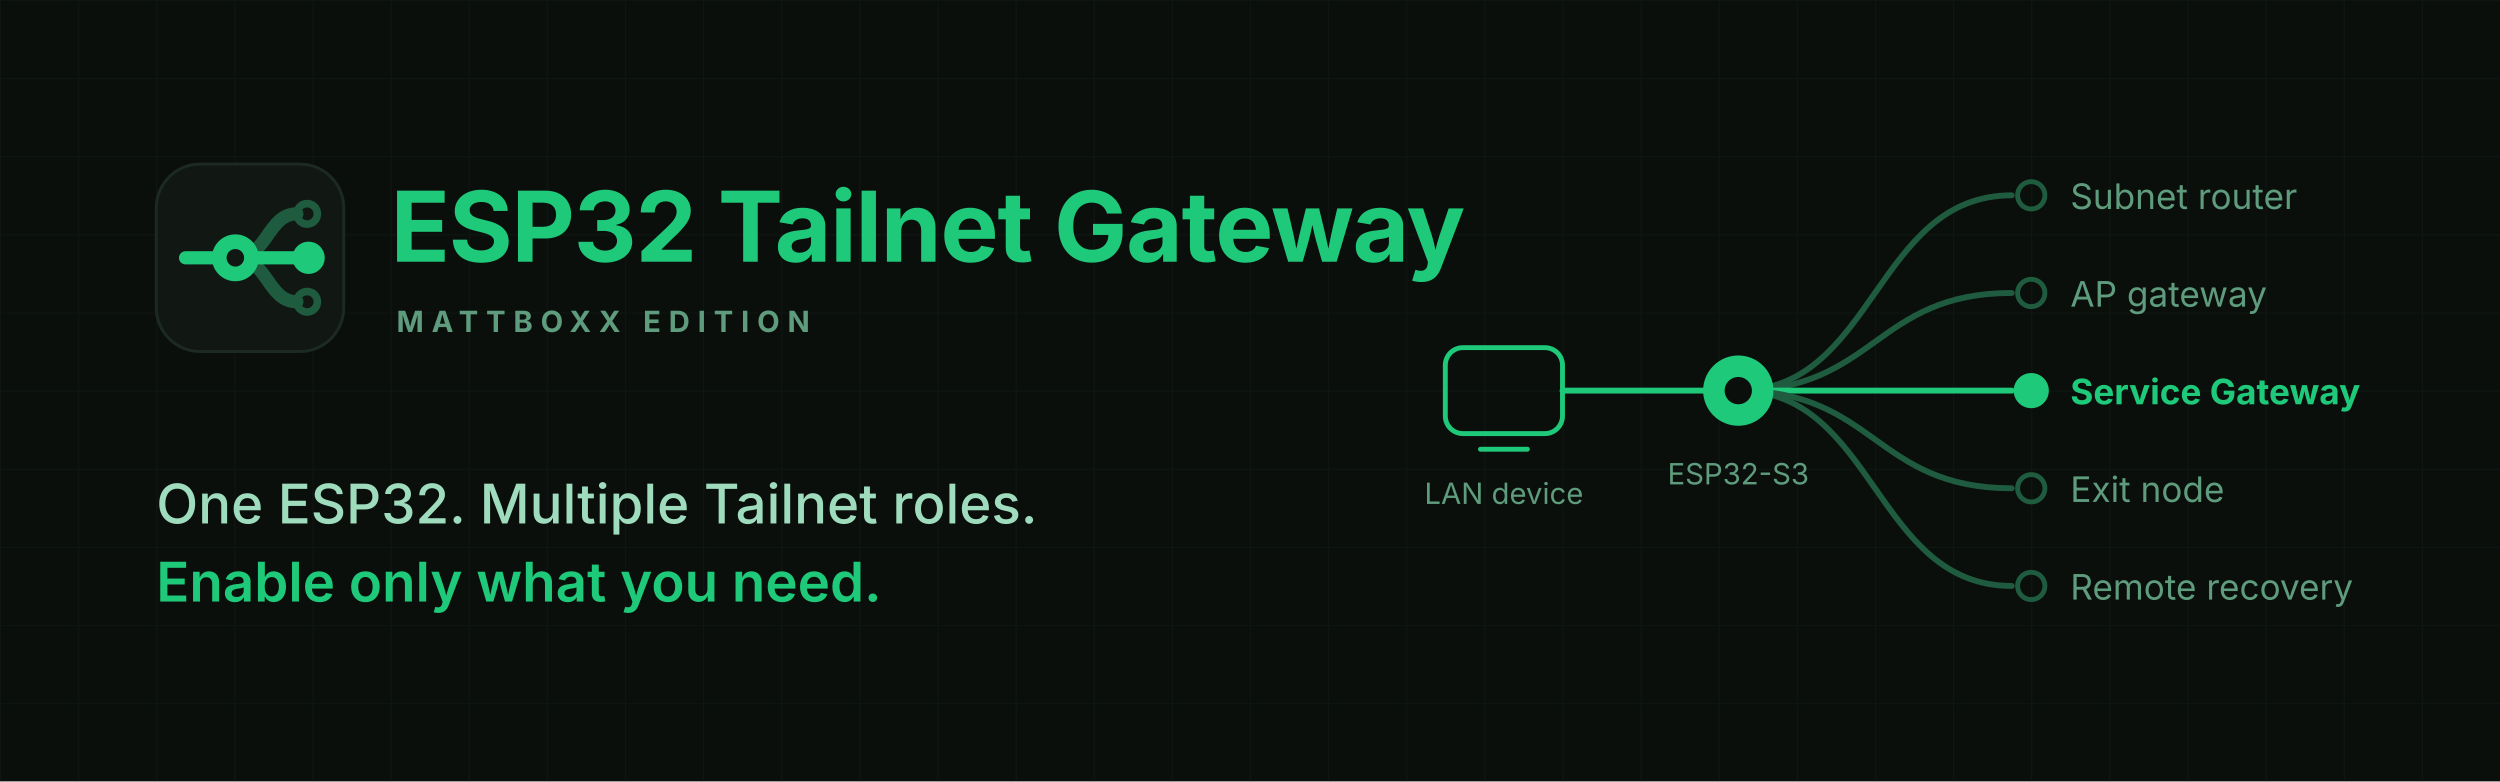
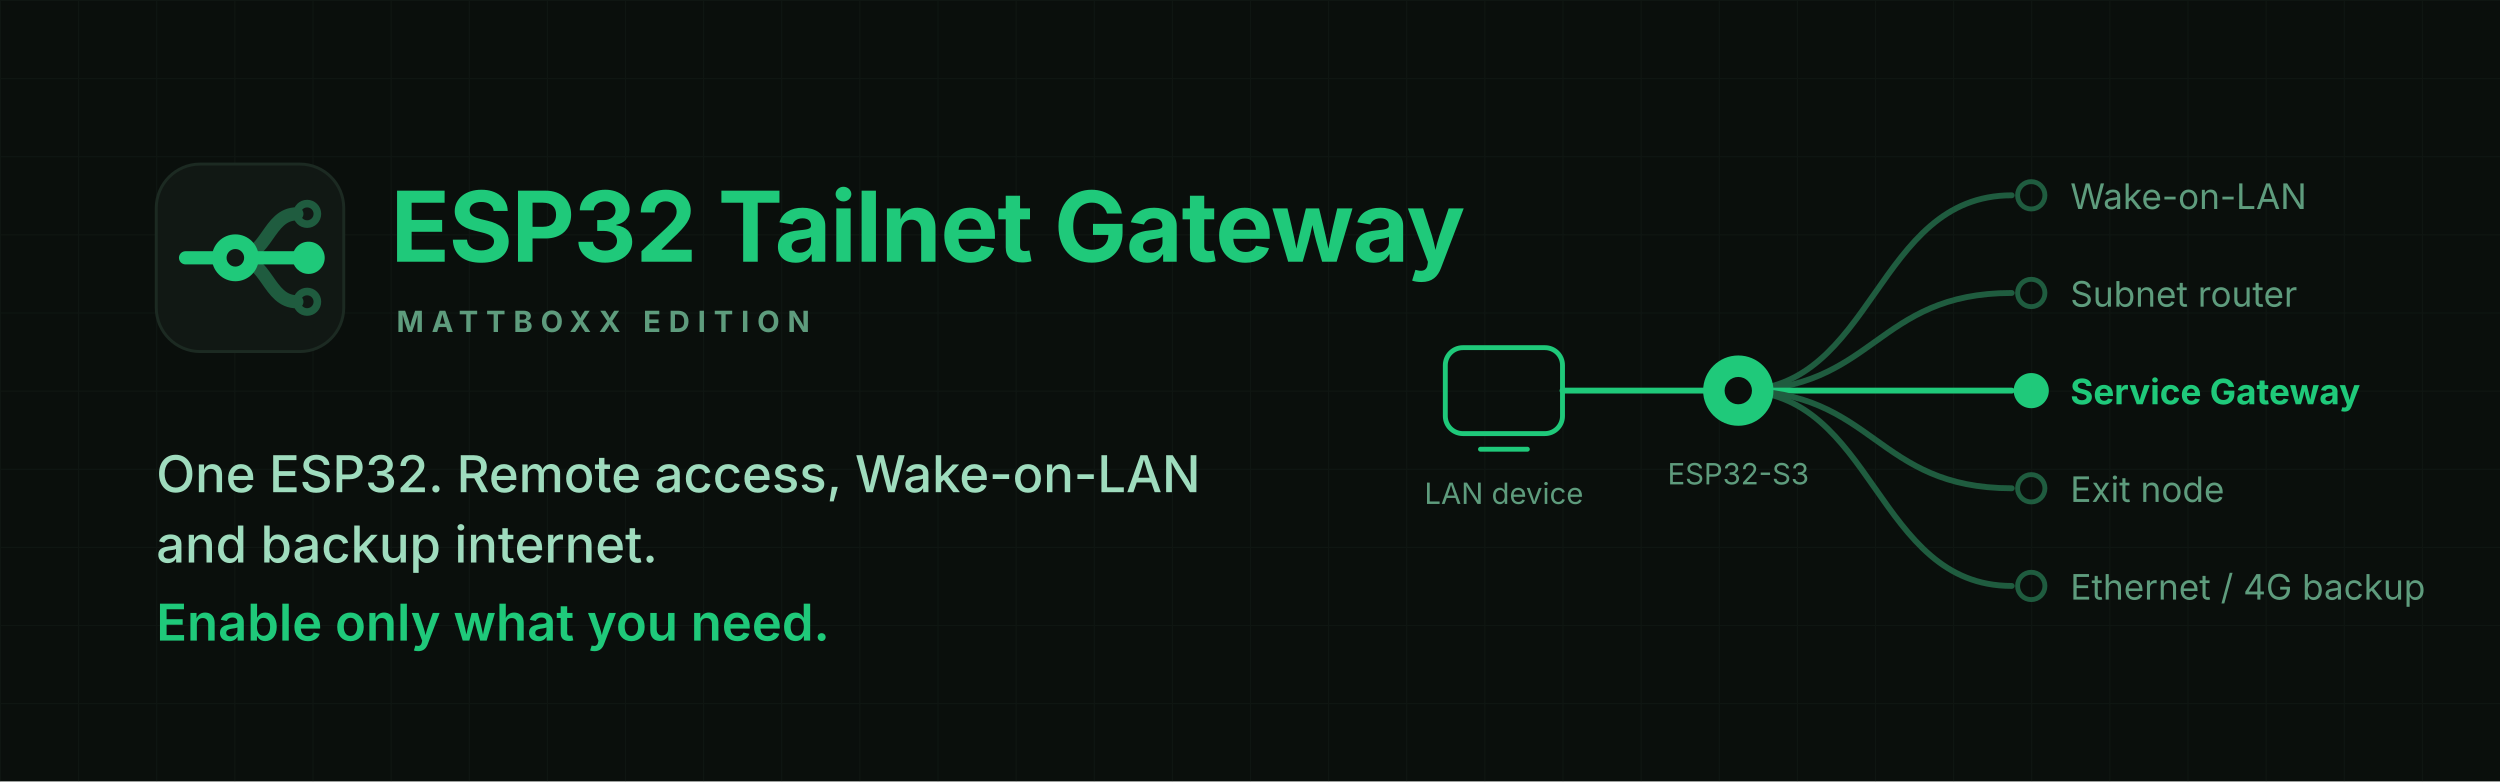
<svg xmlns="http://www.w3.org/2000/svg" viewBox="0 0 1280 400" width="1280" height="400" role="img" aria-labelledby="t d">
  <defs>
    <pattern id="grid" width="40" height="40" patternUnits="userSpaceOnUse">
      <path d="M40 0H0V40" fill="none" stroke="#0F1612" stroke-width="1" />
    </pattern>
  </defs>
  <rect width="1280" height="400" fill="#0A0F0C" />
  <rect width="1280" height="400" fill="url(#grid)" />
  <g transform="translate(80 84) scale(1.5)">
    <rect width="64" height="64" rx="15" fill="#111814" stroke="#1C2A22" />
    <g fill="none" stroke-linecap="round" stroke-width="4.5">
      <path d="M10 32h17" stroke="#1FC97A" />
      <path d="M27 32c11 0 11-15 21-15M27 32c11 0 11 15 21 15" stroke="#1F5C3F" />
      <path d="M27 32h21" stroke="#1FC97A" />
    </g>
    <circle cx="27" cy="32" r="8" fill="#1FC97A" />
    <circle cx="27" cy="32" r="3" fill="#111814" />
    <circle cx="52" cy="32" r="5.5" fill="#1FC97A" />
    <circle cx="51.5" cy="17" r="3.5" fill="none" stroke="#1F5C3F" stroke-width="2.6" />
    <circle cx="51.5" cy="47" r="3.5" fill="none" stroke="#1F5C3F" stroke-width="2.6" />
  </g>
  <g font-family="Inter, 'Segoe UI', Roboto, 'Helvetica Neue', Arial, sans-serif">
    <text x="200" y="134" font-size="50" font-weight="650" letter-spacing="-0.6" fill="#1FC97A">ESP32 Tailnet Gateway</text>
    <text x="203" y="170" font-size="15" font-weight="650" letter-spacing="4" fill="#5E9C7D">MATTBOXX EDITION</text>
-     <text x="80" y="268" font-size="28" font-weight="500" fill="#9FDCBE">One ESP32. Multiple Tailnet roles.</text>
-     <text x="80" y="308" font-size="28" font-weight="600" fill="#1FC97A">Enable only what you need.</text>
+     <text x="80" y="252" font-size="26" font-weight="500" fill="#9FDCBE">One ESP32. Remote access, Wake-on-LAN</text>
+     <text x="80" y="288" font-size="26" font-weight="500" fill="#9FDCBE">and backup internet.</text>
+     <text x="80" y="328" font-size="26" font-weight="600" fill="#1FC97A">Enable only what you need.</text>
  </g>
  <rect x="740" y="178" width="60" height="44" rx="9" fill="none" stroke="#1FC97A" stroke-width="2.5" />
  <path d="M758 230h24" stroke="#1FC97A" stroke-width="2.5" stroke-linecap="round" />
  <text x="770" y="258" text-anchor="middle" font-family="Inter, 'Segoe UI', Roboto, 'Helvetica Neue', Arial, sans-serif" font-size="15" fill="#5E9C7D">LAN device</text>
  <path d="M800 200H890" stroke="#1FC97A" stroke-width="3" stroke-linecap="round" />
  <g fill="none" stroke-linecap="round" stroke-width="3">
    <path d="M890 200C960 200 960 100 1030 100" stroke="#1F5C3F" />
    <path d="M890 200C960 200 960 150 1030 150" stroke="#1F5C3F" />
    <path d="M890 200H1030" stroke="#1FC97A" />
    <path d="M890 200C960 200 960 250 1030 250" stroke="#1F5C3F" />
    <path d="M890 200C960 200 960 300 1030 300" stroke="#1F5C3F" />
  </g>
  <circle cx="890" cy="200" r="18" fill="#1FC97A" />
  <circle cx="890" cy="200" r="7" fill="#0A0F0C" />
  <text x="890" y="248" text-anchor="middle" font-family="Inter, 'Segoe UI', Roboto, 'Helvetica Neue', Arial, sans-serif" font-size="15" fill="#5E9C7D">ESP32-S3</text>
  <circle cx="1040" cy="100" r="7" fill="none" stroke="#1F5C3F" stroke-width="2.5" />
-   <text x="1060" y="107" font-family="Inter, 'Segoe UI', Roboto, 'Helvetica Neue', Arial, sans-serif" font-size="18" fill="#5E9C7D">Subnet router</text>
+   <text x="1060" y="107" font-family="Inter, 'Segoe UI', Roboto, 'Helvetica Neue', Arial, sans-serif" font-size="18" fill="#5E9C7D">Wake-on-LAN</text>
  <circle cx="1040" cy="150" r="7" fill="none" stroke="#1F5C3F" stroke-width="2.5" />
-   <text x="1060" y="157" font-family="Inter, 'Segoe UI', Roboto, 'Helvetica Neue', Arial, sans-serif" font-size="18" fill="#5E9C7D">AP gateway</text>
+   <text x="1060" y="157" font-family="Inter, 'Segoe UI', Roboto, 'Helvetica Neue', Arial, sans-serif" font-size="18" fill="#5E9C7D">Subnet router</text>
  <circle cx="1040" cy="200" r="9" fill="#1FC97A" />
  <text x="1060" y="207" font-family="Inter, 'Segoe UI', Roboto, 'Helvetica Neue', Arial, sans-serif" font-size="18" font-weight="650" fill="#1FC97A">Service Gateway</text>
  <circle cx="1040" cy="250" r="7" fill="none" stroke="#1F5C3F" stroke-width="2.5" />
  <text x="1060" y="257" font-family="Inter, 'Segoe UI', Roboto, 'Helvetica Neue', Arial, sans-serif" font-size="18" fill="#5E9C7D">Exit node</text>
  <circle cx="1040" cy="300" r="7" fill="none" stroke="#1F5C3F" stroke-width="2.5" />
-   <text x="1060" y="307" font-family="Inter, 'Segoe UI', Roboto, 'Helvetica Neue', Arial, sans-serif" font-size="18" fill="#5E9C7D">Remote recovery</text>
+   <text x="1060" y="307" font-family="Inter, 'Segoe UI', Roboto, 'Helvetica Neue', Arial, sans-serif" font-size="18" fill="#5E9C7D">Ethernet / 4G backup</text>
</svg>
